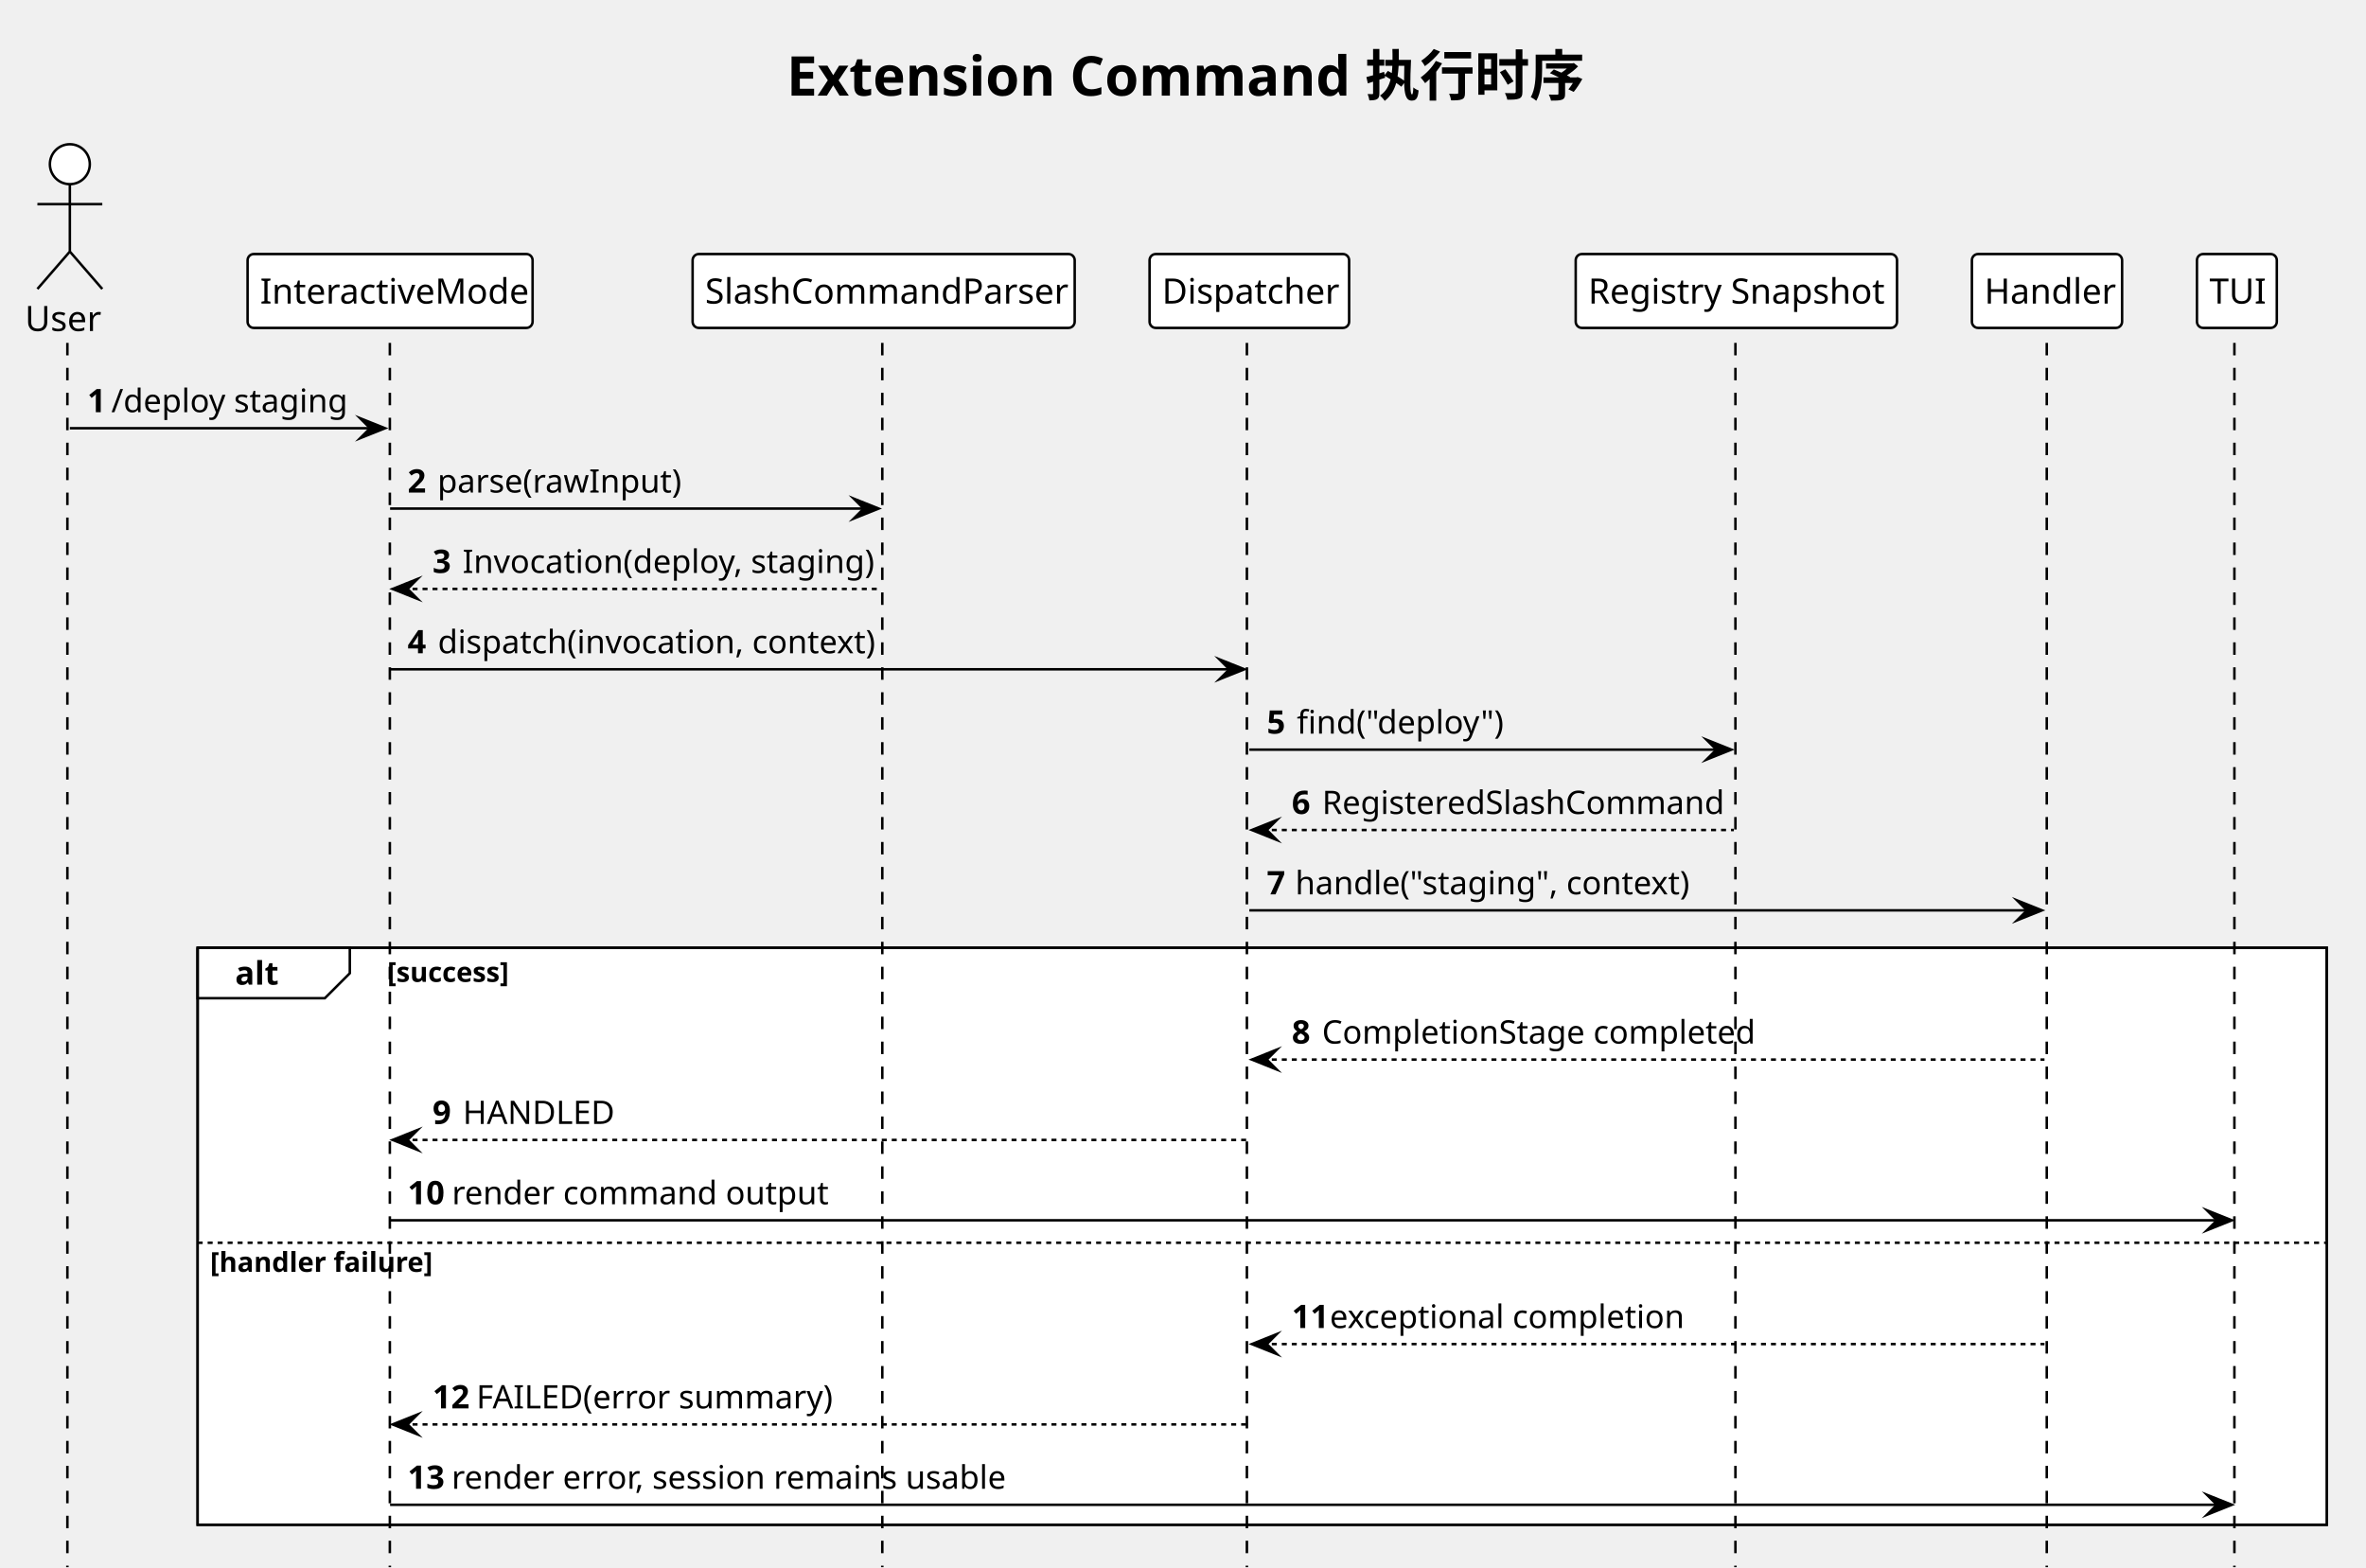
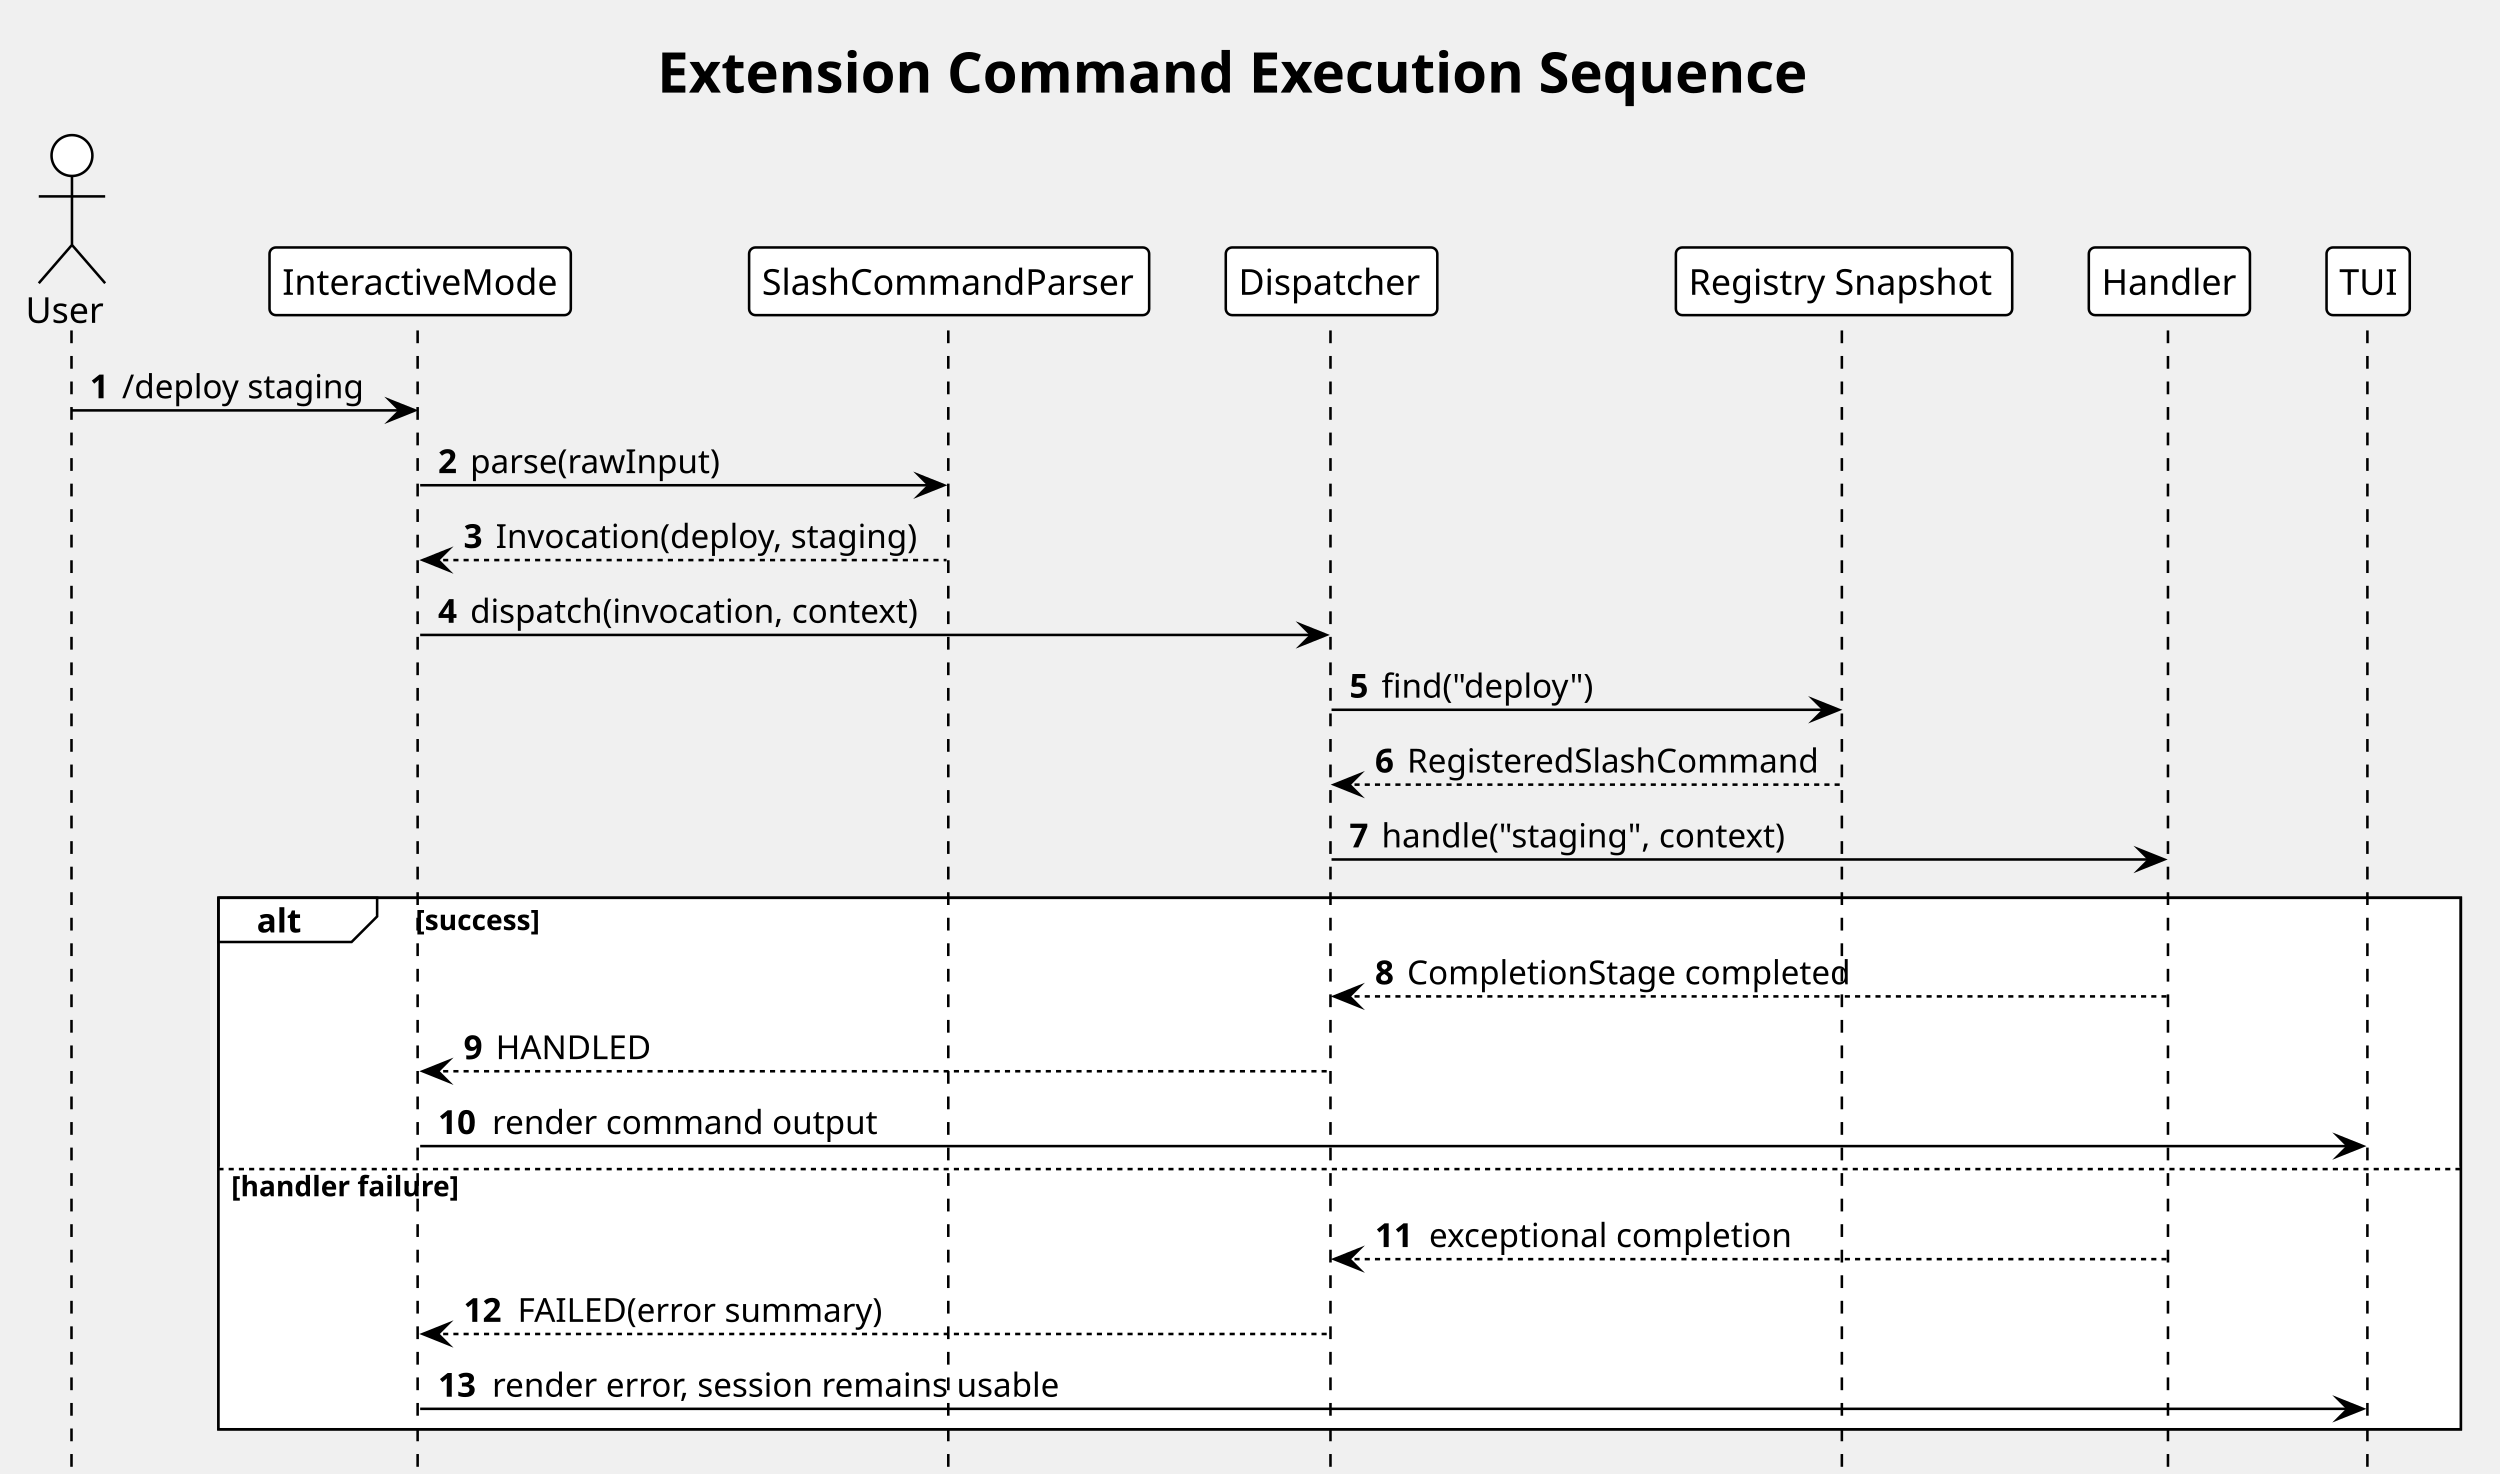
- <svg xmlns="http://www.w3.org/2000/svg" contentStyleType="text/css" data-diagram-type="SEQUENCE" height="628px" preserveAspectRatio="none" style="width:948px;height:628px;" version="1.1" viewBox="0 0 948 628" width="948px" zoomAndPan="magnify">
+ <svg xmlns="http://www.w3.org/2000/svg" contentStyleType="text/css" data-diagram-type="SEQUENCE" height="577px" preserveAspectRatio="none" style="width:979px;height:577px;" version="1.1" viewBox="0 0 979 577" width="979px" zoomAndPan="magnify">
  <defs />
  <g>
    <g class="title" data-source-line="404">
-       <text fill="#000000" font-family="'PingFang SC'" font-size="22" font-weight="700" lengthAdjust="spacing" textLength="315.91" x="315.177" y="38.32">Extension Command 执行时序</text>
+       <text fill="#000000" font-family="'sans-serif'" font-size="22" font-weight="700" lengthAdjust="spacing" textLength="462.913" x="257.373" y="36.27">Extension Command Execution Sequence</text>
    </g>
-     <rect fill="#FFFFFF" height="231.2" style="stroke:#000000;stroke-width:1;" width="853.063" x="79.201" y="379.8" />
-     <rect fill="#FFFFFF" height="114" style="stroke:none;stroke-width:1;" width="853.063" x="79.201" y="497" />
+     <rect fill="#FFFFFF" height="208.129" style="stroke:#000000;stroke-width:1;" width="878.117" x="85.543" y="351.572" />
+     <rect fill="#FFFFFF" height="102.887" style="stroke:none;stroke-width:1;" width="878.117" x="85.543" y="456.815" />
    <g class="participant-lifeline" data-entity-uid="part1" data-qualified-name="U" data-source-line="406" id="part1-lifeline">
      <g>
-         <rect fill="#000000" fill-opacity="0" height="490.6" width="8" x="23.988" y="137.4" />
-         <line style="stroke:#000000;stroke-width:1;stroke-dasharray:5,5;" x1="27" x2="27" y1="137.4" y2="628" />
+         <rect fill="#000000" fill-opacity="0" height="447.303" width="8" x="24.183" y="129.398" />
+         <line style="stroke:#000000;stroke-width:1;stroke-dasharray:5,5;" x1="28" x2="28" y1="129.398" y2="576.701" />
      </g>
    </g>
    <g class="participant-lifeline" data-entity-uid="part2" data-qualified-name="I" data-source-line="407" id="part2-lifeline">
      <g>
-         <rect fill="#000000" fill-opacity="0" height="490.6" width="8" x="152.299" y="137.4" />
-         <line style="stroke:#000000;stroke-width:1;stroke-dasharray:5,5;" x1="156.202" x2="156.202" y1="137.4" y2="628" />
+         <rect fill="#000000" fill-opacity="0" height="447.303" width="8" x="160.537" y="129.398" />
+         <line style="stroke:#000000;stroke-width:1;stroke-dasharray:5,5;" x1="163.543" x2="163.543" y1="129.398" y2="576.701" />
      </g>
    </g>
    <g class="participant-lifeline" data-entity-uid="part3" data-qualified-name="P" data-source-line="408" id="part3-lifeline">
      <g>
-         <rect fill="#000000" fill-opacity="0" height="490.6" width="8" x="350.06" y="137.4" />
-         <line style="stroke:#000000;stroke-width:1;stroke-dasharray:5,5;" x1="353.516" x2="353.516" y1="137.4" y2="628" />
+         <rect fill="#000000" fill-opacity="0" height="447.303" width="8" x="367.681" y="129.398" />
+         <line style="stroke:#000000;stroke-width:1;stroke-dasharray:5,5;" x1="371.348" x2="371.348" y1="129.398" y2="576.701" />
      </g>
    </g>
    <g class="participant-lifeline" data-entity-uid="part4" data-qualified-name="D" data-source-line="409" id="part4-lifeline">
      <g>
-         <rect fill="#000000" fill-opacity="0" height="490.6" width="8" x="496.582" y="137.4" />
-         <line style="stroke:#000000;stroke-width:1;stroke-dasharray:5,5;" x1="499.603" x2="499.603" y1="137.4" y2="628" />
+         <rect fill="#000000" fill-opacity="0" height="447.303" width="8" x="517.432" y="129.398" />
+         <line style="stroke:#000000;stroke-width:1;stroke-dasharray:5,5;" x1="521.013" x2="521.013" y1="129.398" y2="576.701" />
      </g>
    </g>
    <g class="participant-lifeline" data-entity-uid="part5" data-qualified-name="R" data-source-line="410" id="part5-lifeline">
      <g>
-         <rect fill="#000000" fill-opacity="0" height="490.6" width="8" x="691.72" y="137.4" />
-         <line style="stroke:#000000;stroke-width:1;stroke-dasharray:5,5;" x1="695.347" x2="695.347" y1="137.4" y2="628" />
+         <rect fill="#000000" fill-opacity="0" height="447.303" width="8" x="718.126" y="129.398" />
+         <line style="stroke:#000000;stroke-width:1;stroke-dasharray:5,5;" x1="721.273" x2="721.273" y1="129.398" y2="576.701" />
      </g>
    </g>
    <g class="participant-lifeline" data-entity-uid="part6" data-qualified-name="H" data-source-line="411" id="part6-lifeline">
      <g>
-         <rect fill="#000000" fill-opacity="0" height="490.6" width="8" x="816.182" y="137.4" />
-         <line style="stroke:#000000;stroke-width:1;stroke-dasharray:5,5;" x1="820.093" x2="820.093" y1="137.4" y2="628" />
+         <rect fill="#000000" fill-opacity="0" height="447.303" width="8" x="845.527" y="129.398" />
+         <line style="stroke:#000000;stroke-width:1;stroke-dasharray:5,5;" x1="848.98" x2="848.98" y1="129.398" y2="576.701" />
      </g>
    </g>
    <g class="participant-lifeline" data-entity-uid="part7" data-qualified-name="T" data-source-line="412" id="part7-lifeline">
      <g>
-         <rect fill="#000000" fill-opacity="0" height="490.6" width="8" x="892.268" y="137.4" />
-         <line style="stroke:#000000;stroke-width:1;stroke-dasharray:5,5;" x1="895.271" x2="895.271" y1="137.4" y2="628" />
+         <rect fill="#000000" fill-opacity="0" height="447.303" width="8" x="923.367" y="129.398" />
+         <line style="stroke:#000000;stroke-width:1;stroke-dasharray:5,5;" x1="927.074" x2="927.074" y1="129.398" y2="576.701" />
      </g>
    </g>
    <g class="participant participant-head" data-entity-uid="part1" data-qualified-name="U" data-source-line="406" id="part1-head">
-       <text fill="#000000" font-family="'PingFang SC'" font-size="14" lengthAdjust="spacing" textLength="29.977" x="10" y="132.64">User</text>
-       <ellipse cx="27.988" cy="65.8" fill="#FFFFFF" rx="8" ry="8" style="stroke:#000000;stroke-width:1;" />
-       <path d="M27.988,73.8 L27.988,100.8 M14.988,81.8 L40.988,81.8 M27.988,100.8 L14.988,115.8 M27.988,100.8 L40.988,115.8" fill="none" style="stroke:#000000;stroke-width:1;" />
+       <text fill="#000000" font-family="'sans-serif'" font-size="14" lengthAdjust="spacing" textLength="30.365" x="10" y="126.445">User</text>
+       <ellipse cx="28.183" cy="60.91" fill="#FFFFFF" rx="8" ry="8" style="stroke:#000000;stroke-width:1;" />
+       <path d="M28.183,68.91 L28.183,95.91 M15.183,76.91 L41.183,76.91 M28.183,95.91 L15.183,110.91 M28.183,95.91 L41.183,110.91" fill="none" style="stroke:#000000;stroke-width:1;" />
    </g>
    <g class="participant participant-head" data-entity-uid="part2" data-qualified-name="I" data-source-line="407" id="part2-head">
-       <rect fill="#FFFFFF" height="29.6" rx="2.5" ry="2.5" style="stroke:#000000;stroke-width:1;" width="114.195" x="99.201" y="101.8" />
-       <text fill="#000000" font-family="'PingFang SC'" font-size="14" lengthAdjust="spacing" textLength="104.195" x="104.201" y="121.64">InteractiveMode</text>
+       <rect fill="#FFFFFF" height="26.488" rx="2.5" ry="2.5" style="stroke:#000000;stroke-width:1;" width="117.987" x="105.543" y="96.91" />
+       <text fill="#000000" font-family="'sans-serif'" font-size="14" lengthAdjust="spacing" textLength="107.987" x="110.543" y="115.445">InteractiveMode</text>
    </g>
    <g class="participant participant-head" data-entity-uid="part3" data-qualified-name="P" data-source-line="408" id="part3-head">
-       <rect fill="#FFFFFF" height="29.6" rx="2.5" ry="2.5" style="stroke:#000000;stroke-width:1;" width="153.087" x="277.516" y="101.8" />
-       <text fill="#000000" font-family="'PingFang SC'" font-size="14" lengthAdjust="spacing" textLength="143.087" x="282.516" y="121.64">SlashCommandParser</text>
+       <rect fill="#FFFFFF" height="26.488" rx="2.5" ry="2.5" style="stroke:#000000;stroke-width:1;" width="156.665" x="293.348" y="96.91" />
+       <text fill="#000000" font-family="'sans-serif'" font-size="14" lengthAdjust="spacing" textLength="146.665" x="298.348" y="115.445">SlashCommandParser</text>
    </g>
    <g class="participant participant-head" data-entity-uid="part4" data-qualified-name="D" data-source-line="409" id="part4-head">
-       <rect fill="#FFFFFF" height="29.6" rx="2.5" ry="2.5" style="stroke:#000000;stroke-width:1;" width="79.957" x="460.603" y="101.8" />
-       <text fill="#000000" font-family="'PingFang SC'" font-size="14" lengthAdjust="spacing" textLength="69.957" x="465.603" y="121.64">Dispatcher</text>
+       <rect fill="#FFFFFF" height="26.488" rx="2.5" ry="2.5" style="stroke:#000000;stroke-width:1;" width="82.837" x="480.013" y="96.91" />
+       <text fill="#000000" font-family="'sans-serif'" font-size="14" lengthAdjust="spacing" textLength="72.837" x="485.013" y="115.445">Dispatcher</text>
    </g>
    <g class="participant participant-head" data-entity-uid="part5" data-qualified-name="R" data-source-line="410" id="part5-head">
-       <rect fill="#FFFFFF" height="29.6" rx="2.5" ry="2.5" style="stroke:#000000;stroke-width:1;" width="128.745" x="631.347" y="101.8" />
-       <text fill="#000000" font-family="'PingFang SC'" font-size="14" lengthAdjust="spacing" textLength="118.745" x="636.347" y="121.64">Registry Snapshot</text>
+       <rect fill="#FFFFFF" height="26.488" rx="2.5" ry="2.5" style="stroke:#000000;stroke-width:1;" width="131.707" x="656.273" y="96.91" />
+       <text fill="#000000" font-family="'sans-serif'" font-size="14" lengthAdjust="spacing" textLength="121.707" x="661.273" y="115.445">Registry Snapshot</text>
    </g>
    <g class="participant participant-head" data-entity-uid="part6" data-qualified-name="H" data-source-line="411" id="part6-head">
-       <rect fill="#FFFFFF" height="29.6" rx="2.5" ry="2.5" style="stroke:#000000;stroke-width:1;" width="60.179" x="790.093" y="101.8" />
-       <text fill="#000000" font-family="'PingFang SC'" font-size="14" lengthAdjust="spacing" textLength="50.179" x="795.093" y="121.64">Handler</text>
+       <rect fill="#FFFFFF" height="26.488" rx="2.5" ry="2.5" style="stroke:#000000;stroke-width:1;" width="63.095" x="817.98" y="96.91" />
+       <text fill="#000000" font-family="'sans-serif'" font-size="14" lengthAdjust="spacing" textLength="53.095" x="822.98" y="115.445">Handler</text>
    </g>
    <g class="participant participant-head" data-entity-uid="part7" data-qualified-name="T" data-source-line="412" id="part7-head">
-       <rect fill="#FFFFFF" height="29.6" rx="2.5" ry="2.5" style="stroke:#000000;stroke-width:1;" width="31.993" x="880.271" y="101.8" />
-       <text fill="#000000" font-family="'PingFang SC'" font-size="14" lengthAdjust="spacing" textLength="21.993" x="885.271" y="121.64">TUI</text>
+       <rect fill="#FFFFFF" height="26.488" rx="2.5" ry="2.5" style="stroke:#000000;stroke-width:1;" width="32.586" x="911.074" y="96.91" />
+       <text fill="#000000" font-family="'sans-serif'" font-size="14" lengthAdjust="spacing" textLength="22.586" x="916.074" y="115.445">TUI</text>
    </g>
    <g class="message" data-entity-1="part1" data-entity-2="part2" data-source-line="414" id="msg1">
-       <polygon fill="#000000" points="144.299,167.6,154.299,171.6,144.299,175.6,148.299,171.6" style="stroke:#000000;stroke-width:1;stroke-linejoin:miter;stroke-miterlimit:10;" />
-       <line style="stroke:#000000;stroke-width:1;" x1="27.988" x2="150.299" y1="171.6" y2="171.6" />
-       <text fill="#000000" font-family="'PingFang SC'" font-size="13" font-weight="700" lengthAdjust="spacing" textLength="5.606" x="34.988" y="165.18">1</text>
-       <text fill="#000000" font-family="'PingFang SC'" font-size="13" lengthAdjust="spacing" textLength="94.705" x="44.594" y="165.18">/deploy staging</text>
+       <polygon fill="#000000" points="152.537,156.709,162.537,160.709,152.537,164.709,156.537,160.709" style="stroke:#000000;stroke-width:1;stroke-linejoin:miter;stroke-miterlimit:10;" />
+       <line style="stroke:#000000;stroke-width:1;" x1="28.183" x2="158.537" y1="160.709" y2="160.709" />
+       <text fill="#000000" font-family="'sans-serif'" font-size="13" font-weight="700" lengthAdjust="spacing" textLength="8.576" x="35.183" y="155.967">1</text>
+       <text fill="#000000" font-family="'sans-serif'" font-size="13" lengthAdjust="spacing" textLength="99.779" x="47.758" y="155.967">/deploy staging</text>
    </g>
    <g class="message" data-entity-1="part2" data-entity-2="part3" data-source-line="415" id="msg2">
-       <polygon fill="#000000" points="342.06,199.8,352.06,203.8,342.06,207.8,346.06,203.8" style="stroke:#000000;stroke-width:1;stroke-linejoin:miter;stroke-miterlimit:10;" />
-       <line style="stroke:#000000;stroke-width:1;" x1="156.299" x2="348.06" y1="203.8" y2="203.8" />
-       <text fill="#000000" font-family="'PingFang SC'" font-size="13" font-weight="700" lengthAdjust="spacing" textLength="7.964" x="163.299" y="197.38">2</text>
-       <text fill="#000000" font-family="'PingFang SC'" font-size="13" lengthAdjust="spacing" textLength="93.538" x="175.263" y="197.38">parse(rawInput)</text>
+       <polygon fill="#000000" points="359.681,186.019,369.681,190.019,359.681,194.019,363.681,190.019" style="stroke:#000000;stroke-width:1;stroke-linejoin:miter;stroke-miterlimit:10;" />
+       <line style="stroke:#000000;stroke-width:1;" x1="164.537" x2="365.681" y1="190.019" y2="190.019" />
+       <text fill="#000000" font-family="'sans-serif'" font-size="13" font-weight="700" lengthAdjust="spacing" textLength="8.576" x="171.537" y="185.277">2</text>
+       <text fill="#000000" font-family="'sans-serif'" font-size="13" lengthAdjust="spacing" textLength="98.446" x="184.113" y="185.277">parse(rawInput)</text>
    </g>
    <g class="message" data-entity-1="part3" data-entity-2="part2" data-source-line="416" id="msg3">
-       <polygon fill="#000000" points="167.299,232,157.299,236,167.299,240,163.299,236" style="stroke:#000000;stroke-width:1;stroke-linejoin:miter;stroke-miterlimit:10;" />
-       <line style="stroke:#000000;stroke-width:1;stroke-dasharray:2,2;" x1="161.299" x2="353.06" y1="236" y2="236" />
-       <text fill="#000000" font-family="'PingFang SC'" font-size="13" font-weight="700" lengthAdjust="spacing" textLength="8.031" x="173.299" y="229.58">3</text>
-       <text fill="#000000" font-family="'PingFang SC'" font-size="13" lengthAdjust="spacing" textLength="161.729" x="185.33" y="229.58">Invocation(deploy, staging)</text>
+       <polygon fill="#000000" points="175.537,215.33,165.537,219.33,175.537,223.33,171.537,219.33" style="stroke:#000000;stroke-width:1;stroke-linejoin:miter;stroke-miterlimit:10;" />
+       <line style="stroke:#000000;stroke-width:1;stroke-dasharray:2,2;" x1="169.537" x2="370.681" y1="219.33" y2="219.33" />
+       <text fill="#000000" font-family="'sans-serif'" font-size="13" font-weight="700" lengthAdjust="spacing" textLength="8.576" x="181.537" y="214.588">3</text>
+       <text fill="#000000" font-family="'sans-serif'" font-size="13" lengthAdjust="spacing" textLength="170.568" x="194.113" y="214.588">Invocation(deploy, staging)</text>
    </g>
    <g class="message" data-entity-1="part2" data-entity-2="part4" data-source-line="417" id="msg4">
-       <polygon fill="#000000" points="488.582,264.2,498.582,268.2,488.582,272.2,492.582,268.2" style="stroke:#000000;stroke-width:1;stroke-linejoin:miter;stroke-miterlimit:10;" />
-       <line style="stroke:#000000;stroke-width:1;" x1="156.299" x2="494.582" y1="268.2" y2="268.2" />
-       <text fill="#000000" font-family="'PingFang SC'" font-size="13" font-weight="700" lengthAdjust="spacing" textLength="8.13" x="163.299" y="261.78">4</text>
-       <text fill="#000000" font-family="'PingFang SC'" font-size="13" lengthAdjust="spacing" textLength="174.432" x="175.429" y="261.78">dispatch(invocation, context)</text>
+       <polygon fill="#000000" points="509.432,244.641,519.432,248.641,509.432,252.641,513.432,248.641" style="stroke:#000000;stroke-width:1;stroke-linejoin:miter;stroke-miterlimit:10;" />
+       <line style="stroke:#000000;stroke-width:1;" x1="164.537" x2="515.432" y1="248.641" y2="248.641" />
+       <text fill="#000000" font-family="'sans-serif'" font-size="13" font-weight="700" lengthAdjust="spacing" textLength="8.576" x="171.537" y="243.898">4</text>
+       <text fill="#000000" font-family="'sans-serif'" font-size="13" lengthAdjust="spacing" textLength="182.901" x="184.113" y="243.898">dispatch(invocation, context)</text>
    </g>
    <g class="message" data-entity-1="part4" data-entity-2="part5" data-source-line="418" id="msg5">
-       <polygon fill="#000000" points="683.72,296.4,693.72,300.4,683.72,304.4,687.72,300.4" style="stroke:#000000;stroke-width:1;stroke-linejoin:miter;stroke-miterlimit:10;" />
-       <line style="stroke:#000000;stroke-width:1;" x1="500.582" x2="689.72" y1="300.4" y2="300.4" />
-       <text fill="#000000" font-family="'PingFang SC'" font-size="13" font-weight="700" lengthAdjust="spacing" textLength="8.008" x="507.582" y="293.98">5</text>
-       <text fill="#000000" font-family="'PingFang SC'" font-size="13" lengthAdjust="spacing" textLength="82.428" x="519.59" y="293.98">find("deploy")</text>
+       <polygon fill="#000000" points="710.126,273.951,720.126,277.951,710.126,281.951,714.126,277.951" style="stroke:#000000;stroke-width:1;stroke-linejoin:miter;stroke-miterlimit:10;" />
+       <line style="stroke:#000000;stroke-width:1;" x1="521.432" x2="716.126" y1="277.951" y2="277.951" />
+       <text fill="#000000" font-family="'sans-serif'" font-size="13" font-weight="700" lengthAdjust="spacing" textLength="8.576" x="528.432" y="273.209">5</text>
+       <text fill="#000000" font-family="'sans-serif'" font-size="13" lengthAdjust="spacing" textLength="85.097" x="541.007" y="273.209">find("deploy")</text>
    </g>
    <g class="message" data-entity-1="part5" data-entity-2="part4" data-source-line="419" id="msg6">
-       <polygon fill="#000000" points="511.582,328.6,501.582,332.6,511.582,336.6,507.582,332.6" style="stroke:#000000;stroke-width:1;stroke-linejoin:miter;stroke-miterlimit:10;" />
-       <line style="stroke:#000000;stroke-width:1;stroke-dasharray:2,2;" x1="505.582" x2="694.72" y1="332.6" y2="332.6" />
-       <text fill="#000000" font-family="'PingFang SC'" font-size="13" font-weight="700" lengthAdjust="spacing" textLength="8.146" x="517.582" y="326.18">6</text>
-       <text fill="#000000" font-family="'PingFang SC'" font-size="13" lengthAdjust="spacing" textLength="158.993" x="529.727" y="326.18">RegisteredSlashCommand</text>
+       <polygon fill="#000000" points="532.432,303.262,522.432,307.262,532.432,311.262,528.432,307.262" style="stroke:#000000;stroke-width:1;stroke-linejoin:miter;stroke-miterlimit:10;" />
+       <line style="stroke:#000000;stroke-width:1;stroke-dasharray:2,2;" x1="526.432" x2="721.126" y1="307.262" y2="307.262" />
+       <text fill="#000000" font-family="'sans-serif'" font-size="13" font-weight="700" lengthAdjust="spacing" textLength="8.576" x="538.432" y="302.519">6</text>
+       <text fill="#000000" font-family="'sans-serif'" font-size="13" lengthAdjust="spacing" textLength="164.119" x="551.007" y="302.519">RegisteredSlashCommand</text>
    </g>
    <g class="message" data-entity-1="part4" data-entity-2="part6" data-source-line="420" id="msg7">
-       <polygon fill="#000000" points="808.182,360.8,818.182,364.8,808.182,368.8,812.182,364.8" style="stroke:#000000;stroke-width:1;stroke-linejoin:miter;stroke-miterlimit:10;" />
-       <line style="stroke:#000000;stroke-width:1;" x1="500.582" x2="814.182" y1="364.8" y2="364.8" />
-       <text fill="#000000" font-family="'PingFang SC'" font-size="13" font-weight="700" lengthAdjust="spacing" textLength="7.394" x="507.582" y="358.38">7</text>
-       <text fill="#000000" font-family="'PingFang SC'" font-size="13" lengthAdjust="spacing" textLength="156.737" x="518.976" y="358.38">handle("staging", context)</text>
+       <polygon fill="#000000" points="837.527,332.572,847.527,336.572,837.527,340.572,841.527,336.572" style="stroke:#000000;stroke-width:1;stroke-linejoin:miter;stroke-miterlimit:10;" />
+       <line style="stroke:#000000;stroke-width:1;" x1="521.432" x2="843.527" y1="336.572" y2="336.572" />
+       <text fill="#000000" font-family="'sans-serif'" font-size="13" font-weight="700" lengthAdjust="spacing" textLength="8.576" x="528.432" y="331.83">7</text>
+       <text fill="#000000" font-family="'sans-serif'" font-size="13" lengthAdjust="spacing" textLength="163.249" x="541.007" y="331.83">handle("staging", context)</text>
    </g>
-     <path d="M79.201,379.8 L140.16,379.8 L140.16,390 L130.16,400 L79.201,400 L79.201,379.8" fill="#FFFFFF" style="stroke:#000000;stroke-width:1;" />
-     <rect fill="none" height="231.2" style="stroke:#000000;stroke-width:1;" width="853.063" x="79.201" y="379.8" />
-     <text fill="#000000" font-family="'PingFang SC'" font-size="13" font-weight="700" lengthAdjust="spacing" textLength="15.959" x="94.201" y="394.58">alt</text>
-     <text fill="#000000" font-family="'PingFang SC'" font-size="11" font-weight="700" lengthAdjust="spacing" textLength="50.971" x="155.16" y="393.46">[success]</text>
+     <path d="M85.543,351.572 L147.682,351.572 L147.682,358.883 L137.682,368.883 L85.543,368.883 L85.543,351.572" fill="#FFFFFF" style="stroke:#000000;stroke-width:1;" />
+     <rect fill="none" height="208.129" style="stroke:#000000;stroke-width:1;" width="878.117" x="85.543" y="351.572" />
+     <text fill="#000000" font-family="'sans-serif'" font-size="13" font-weight="700" lengthAdjust="spacing" textLength="17.139" x="100.543" y="365.141">alt</text>
+     <text fill="#000000" font-family="'sans-serif'" font-size="11" font-weight="700" lengthAdjust="spacing" textLength="52.191" x="162.682" y="364.207">[success]</text>
    <g class="message" data-entity-1="part6" data-entity-2="part4" data-source-line="422" id="msg8">
-       <polygon fill="#000000" points="511.582,420.6,501.582,424.6,511.582,428.6,507.582,424.6" style="stroke:#000000;stroke-width:1;stroke-linejoin:miter;stroke-miterlimit:10;" />
-       <line style="stroke:#000000;stroke-width:1;stroke-dasharray:2,2;" x1="505.582" x2="819.182" y1="424.6" y2="424.6" />
-       <text fill="#000000" font-family="'PingFang SC'" font-size="13" font-weight="700" lengthAdjust="spacing" textLength="8.112" x="517.582" y="418.18">8</text>
-       <text fill="#000000" font-family="'PingFang SC'" font-size="13" lengthAdjust="spacing" textLength="171.617" x="529.693" y="418.18">CompletionStage completed</text>
+       <polygon fill="#000000" points="532.432,386.193,522.432,390.193,532.432,394.193,528.432,390.193" style="stroke:#000000;stroke-width:1;stroke-linejoin:miter;stroke-miterlimit:10;" />
+       <line style="stroke:#000000;stroke-width:1;stroke-dasharray:2,2;" x1="526.432" x2="848.527" y1="390.193" y2="390.193" />
+       <text fill="#000000" font-family="'sans-serif'" font-size="13" font-weight="700" lengthAdjust="spacing" textLength="8.576" x="538.432" y="385.451">8</text>
+       <text fill="#000000" font-family="'sans-serif'" font-size="13" lengthAdjust="spacing" textLength="177.728" x="551.007" y="385.451">CompletionStage completed</text>
    </g>
    <g class="message" data-entity-1="part4" data-entity-2="part2" data-source-line="423" id="msg9">
-       <polygon fill="#000000" points="167.299,452.8,157.299,456.8,167.299,460.8,163.299,456.8" style="stroke:#000000;stroke-width:1;stroke-linejoin:miter;stroke-miterlimit:10;" />
-       <line style="stroke:#000000;stroke-width:1;stroke-dasharray:2,2;" x1="161.299" x2="499.582" y1="456.8" y2="456.8" />
-       <text fill="#000000" font-family="'PingFang SC'" font-size="13" font-weight="700" lengthAdjust="spacing" textLength="8.146" x="173.299" y="450.38">9</text>
-       <text fill="#000000" font-family="'PingFang SC'" font-size="13" lengthAdjust="spacing" textLength="61.594" x="185.445" y="450.38">HANDLED</text>
+       <polygon fill="#000000" points="175.537,415.504,165.537,419.504,175.537,423.504,171.537,419.504" style="stroke:#000000;stroke-width:1;stroke-linejoin:miter;stroke-miterlimit:10;" />
+       <line style="stroke:#000000;stroke-width:1;stroke-dasharray:2,2;" x1="169.537" x2="520.432" y1="419.504" y2="419.504" />
+       <text fill="#000000" font-family="'sans-serif'" font-size="13" font-weight="700" lengthAdjust="spacing" textLength="8.576" x="181.537" y="414.762">9</text>
+       <text fill="#000000" font-family="'sans-serif'" font-size="13" lengthAdjust="spacing" textLength="61.579" x="194.113" y="414.762">HANDLED</text>
    </g>
    <g class="message" data-entity-1="part2" data-entity-2="part7" data-source-line="424" id="msg10">
-       <polygon fill="#000000" points="884.268,485,894.268,489,884.268,493,888.268,489" style="stroke:#000000;stroke-width:1;stroke-linejoin:miter;stroke-miterlimit:10;" />
-       <line style="stroke:#000000;stroke-width:1;" x1="156.299" x2="890.268" y1="489" y2="489" />
-       <text fill="#000000" font-family="'PingFang SC'" font-size="13" font-weight="700" lengthAdjust="spacing" textLength="13.764" x="163.299" y="482.58">10</text>
-       <text fill="#000000" font-family="'PingFang SC'" font-size="13" lengthAdjust="spacing" textLength="145.763" x="181.063" y="482.58">render command output</text>
+       <polygon fill="#000000" points="915.367,444.815,925.367,448.815,915.367,452.815,919.367,448.815" style="stroke:#000000;stroke-width:1;stroke-linejoin:miter;stroke-miterlimit:10;" />
+       <line style="stroke:#000000;stroke-width:1;" x1="164.537" x2="921.367" y1="448.815" y2="448.815" />
+       <text fill="#000000" font-family="'sans-serif'" font-size="13" font-weight="700" lengthAdjust="spacing" textLength="17.151" x="171.537" y="444.072">10</text>
+       <text fill="#000000" font-family="'sans-serif'" font-size="13" lengthAdjust="spacing" textLength="153.975" x="192.689" y="444.072">render command output</text>
    </g>
-     <line style="stroke:#000000;stroke-width:1;stroke-dasharray:2,2;" x1="79.201" x2="932.264" y1="498" y2="498" />
-     <text fill="#000000" font-family="'PingFang SC'" font-size="11" font-weight="700" lengthAdjust="spacing" textLength="85.214" x="84.201" y="509.66">[handler failure]</text>
+     <line style="stroke:#000000;stroke-width:1;stroke-dasharray:2,2;" x1="85.543" x2="963.66" y1="457.815" y2="457.815" />
+     <text fill="#000000" font-family="'sans-serif'" font-size="11" font-weight="700" lengthAdjust="spacing" textLength="91.856" x="90.543" y="468.449">[handler failure]</text>
    <g class="message" data-entity-1="part6" data-entity-2="part4" data-source-line="426" id="msg11">
-       <polygon fill="#000000" points="511.582,534.6,501.582,538.6,511.582,542.6,507.582,538.6" style="stroke:#000000;stroke-width:1;stroke-linejoin:miter;stroke-miterlimit:10;" />
-       <line style="stroke:#000000;stroke-width:1;stroke-dasharray:2,2;" x1="505.582" x2="819.182" y1="538.6" y2="538.6" />
-       <text fill="#000000" font-family="'PingFang SC'" font-size="13" font-weight="700" lengthAdjust="spacing" textLength="11.211" x="517.582" y="532.18">11</text>
-       <text fill="#000000" font-family="'PingFang SC'" font-size="13" lengthAdjust="spacing" textLength="140.028" x="532.793" y="532.18">exceptional completion</text>
+       <polygon fill="#000000" points="532.432,489.08,522.432,493.08,532.432,497.08,528.432,493.08" style="stroke:#000000;stroke-width:1;stroke-linejoin:miter;stroke-miterlimit:10;" />
+       <line style="stroke:#000000;stroke-width:1;stroke-dasharray:2,2;" x1="526.432" x2="848.527" y1="493.08" y2="493.08" />
+       <text fill="#000000" font-family="'sans-serif'" font-size="13" font-weight="700" lengthAdjust="spacing" textLength="17.151" x="538.432" y="488.338">11</text>
+       <text fill="#000000" font-family="'sans-serif'" font-size="13" lengthAdjust="spacing" textLength="147.659" x="559.583" y="488.338">exceptional completion</text>
    </g>
    <g class="message" data-entity-1="part4" data-entity-2="part2" data-source-line="427" id="msg12">
-       <polygon fill="#000000" points="167.299,566.8,157.299,570.8,167.299,574.8,163.299,570.8" style="stroke:#000000;stroke-width:1;stroke-linejoin:miter;stroke-miterlimit:10;" />
-       <line style="stroke:#000000;stroke-width:1;stroke-dasharray:2,2;" x1="161.299" x2="499.582" y1="570.8" y2="570.8" />
-       <text fill="#000000" font-family="'PingFang SC'" font-size="13" font-weight="700" lengthAdjust="spacing" textLength="13.569" x="173.299" y="564.38">12</text>
-       <text fill="#000000" font-family="'PingFang SC'" font-size="13" lengthAdjust="spacing" textLength="140.665" x="190.868" y="564.38">FAILED(error summary)</text>
+       <polygon fill="#000000" points="175.537,518.391,165.537,522.391,175.537,526.391,171.537,522.391" style="stroke:#000000;stroke-width:1;stroke-linejoin:miter;stroke-miterlimit:10;" />
+       <line style="stroke:#000000;stroke-width:1;stroke-dasharray:2,2;" x1="169.537" x2="520.432" y1="522.391" y2="522.391" />
+       <text fill="#000000" font-family="'sans-serif'" font-size="13" font-weight="700" lengthAdjust="spacing" textLength="17.151" x="181.537" y="517.648">12</text>
+       <text fill="#000000" font-family="'sans-serif'" font-size="13" lengthAdjust="spacing" textLength="145.412" x="202.689" y="517.648">FAILED(error summary)</text>
    </g>
    <g class="message" data-entity-1="part2" data-entity-2="part7" data-source-line="428" id="msg13">
-       <polygon fill="#000000" points="884.268,599,894.268,603,884.268,607,888.268,603" style="stroke:#000000;stroke-width:1;stroke-linejoin:miter;stroke-miterlimit:10;" />
-       <line style="stroke:#000000;stroke-width:1;" x1="156.299" x2="890.268" y1="603" y2="603" />
-       <text fill="#000000" font-family="'PingFang SC'" font-size="13" font-weight="700" lengthAdjust="spacing" textLength="13.637" x="163.299" y="596.58">13</text>
-       <text fill="#000000" font-family="'PingFang SC'" font-size="13" lengthAdjust="spacing" textLength="220.545" x="180.936" y="596.58">render error, session remains usable</text>
+       <polygon fill="#000000" points="915.367,547.701,925.367,551.701,915.367,555.701,919.367,551.701" style="stroke:#000000;stroke-width:1;stroke-linejoin:miter;stroke-miterlimit:10;" />
+       <line style="stroke:#000000;stroke-width:1;" x1="164.537" x2="921.367" y1="551.701" y2="551.701" />
+       <text fill="#000000" font-family="'sans-serif'" font-size="13" font-weight="700" lengthAdjust="spacing" textLength="17.151" x="171.537" y="546.959">13</text>
+       <text fill="#000000" font-family="'sans-serif'" font-size="13" lengthAdjust="spacing" textLength="231.448" x="192.689" y="546.959">render error, session remains usable</text>
    </g>
  </g>
</svg>
